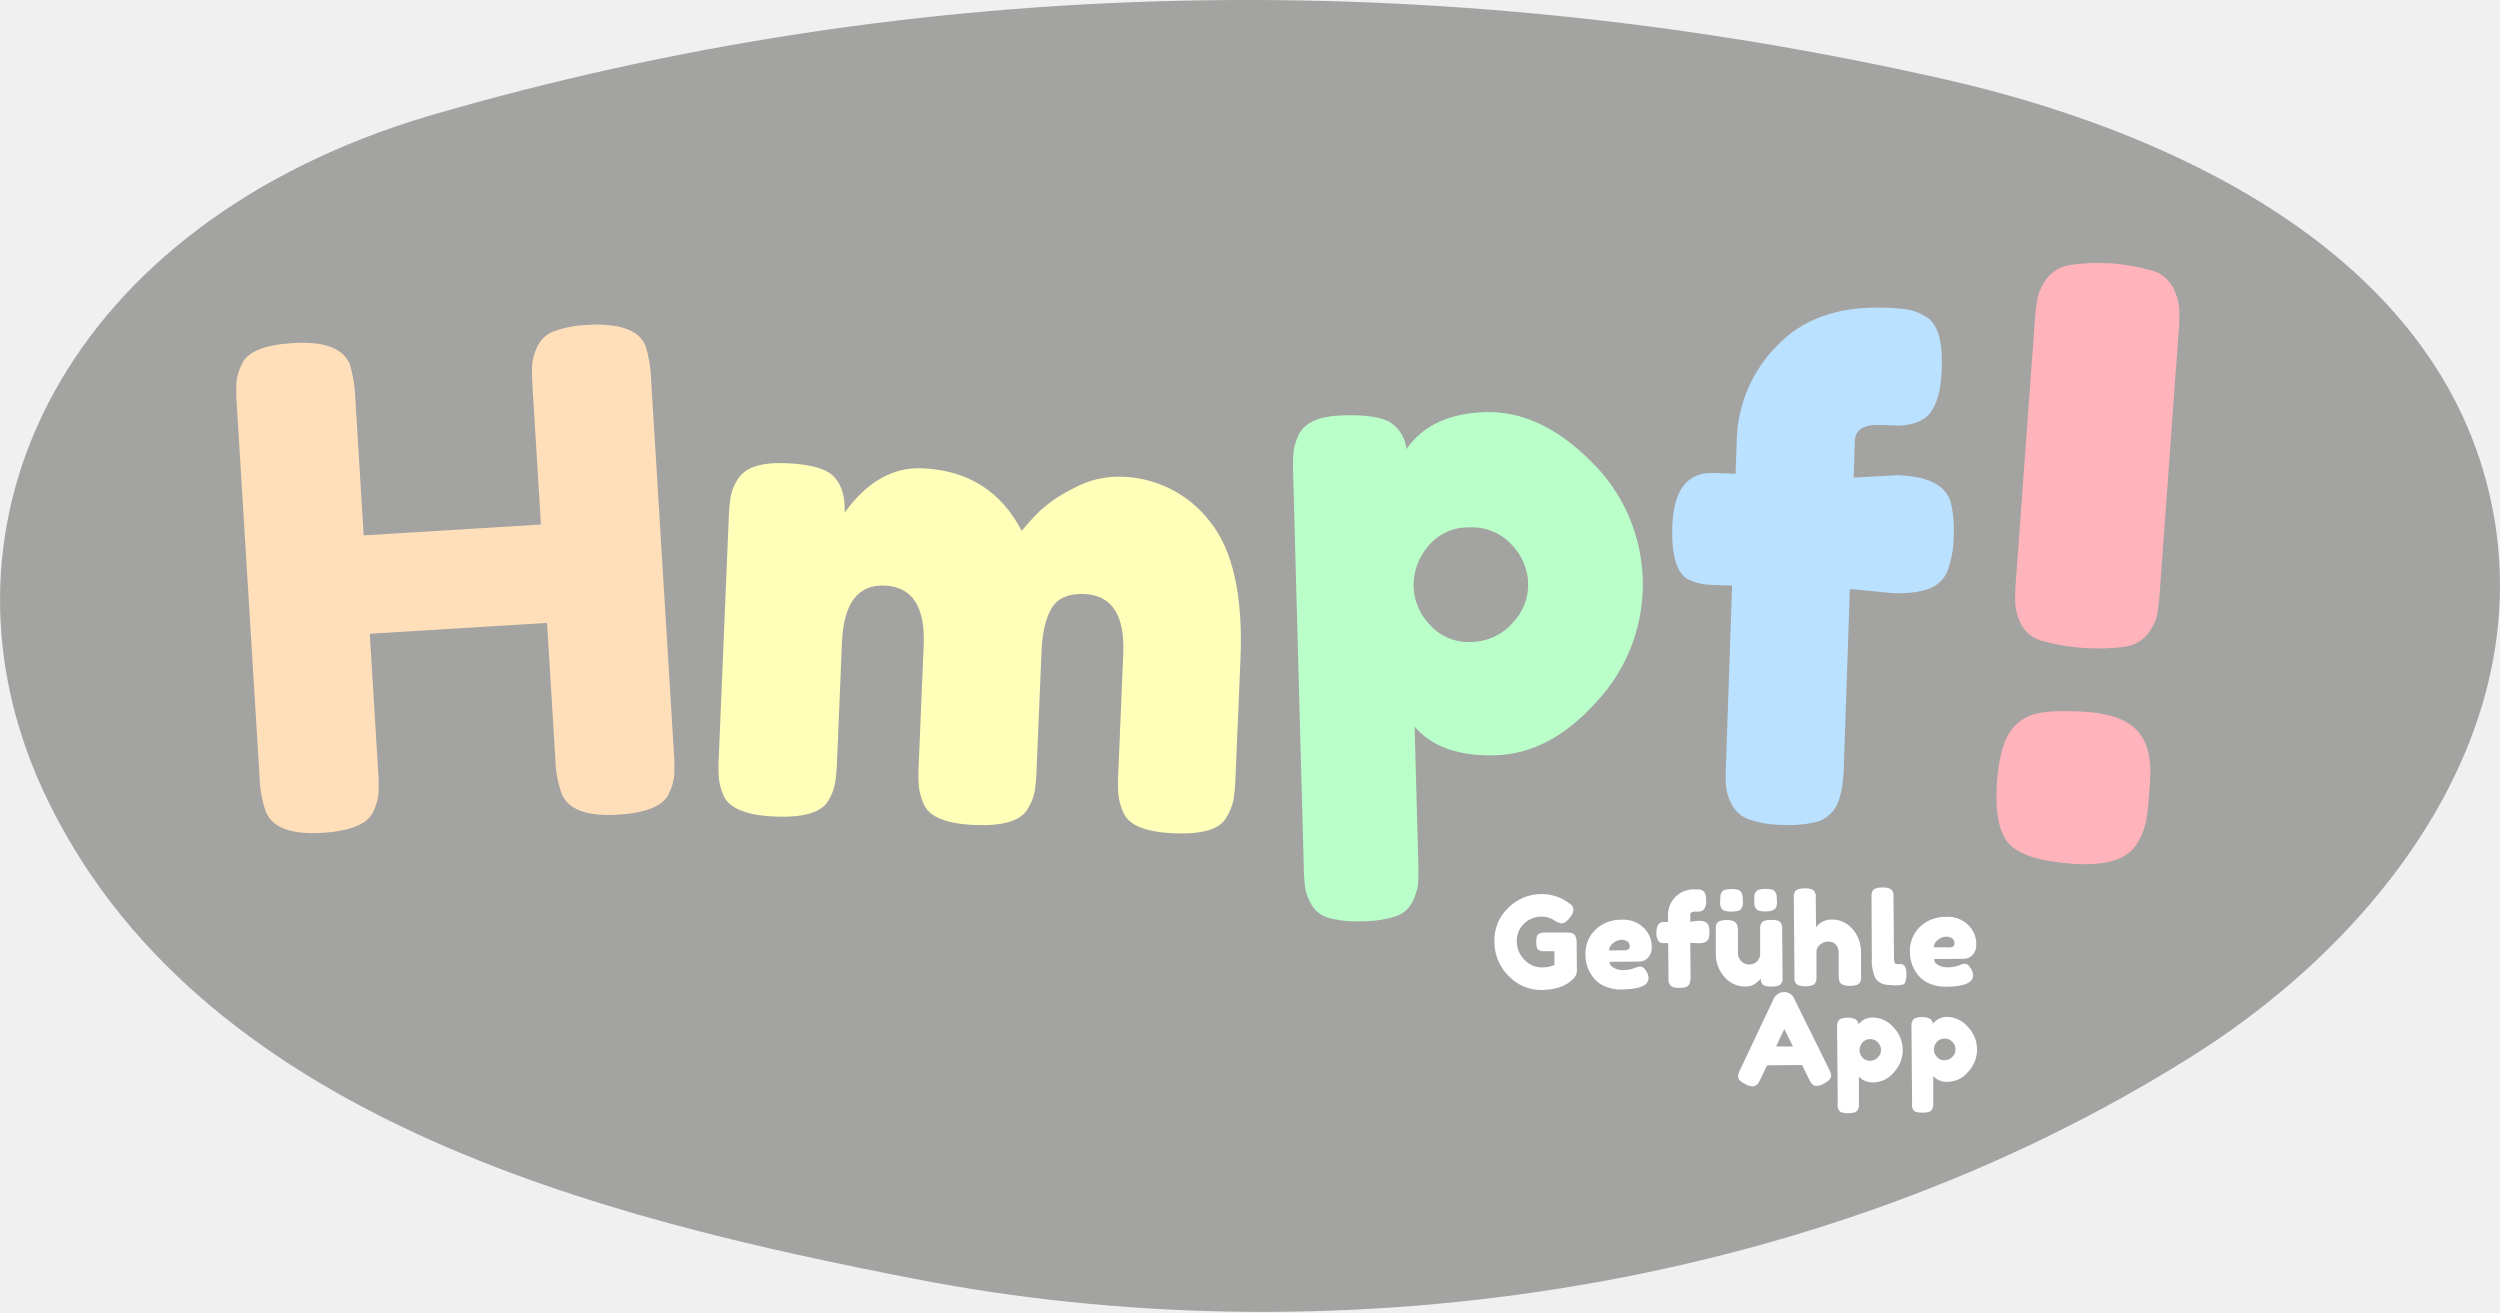
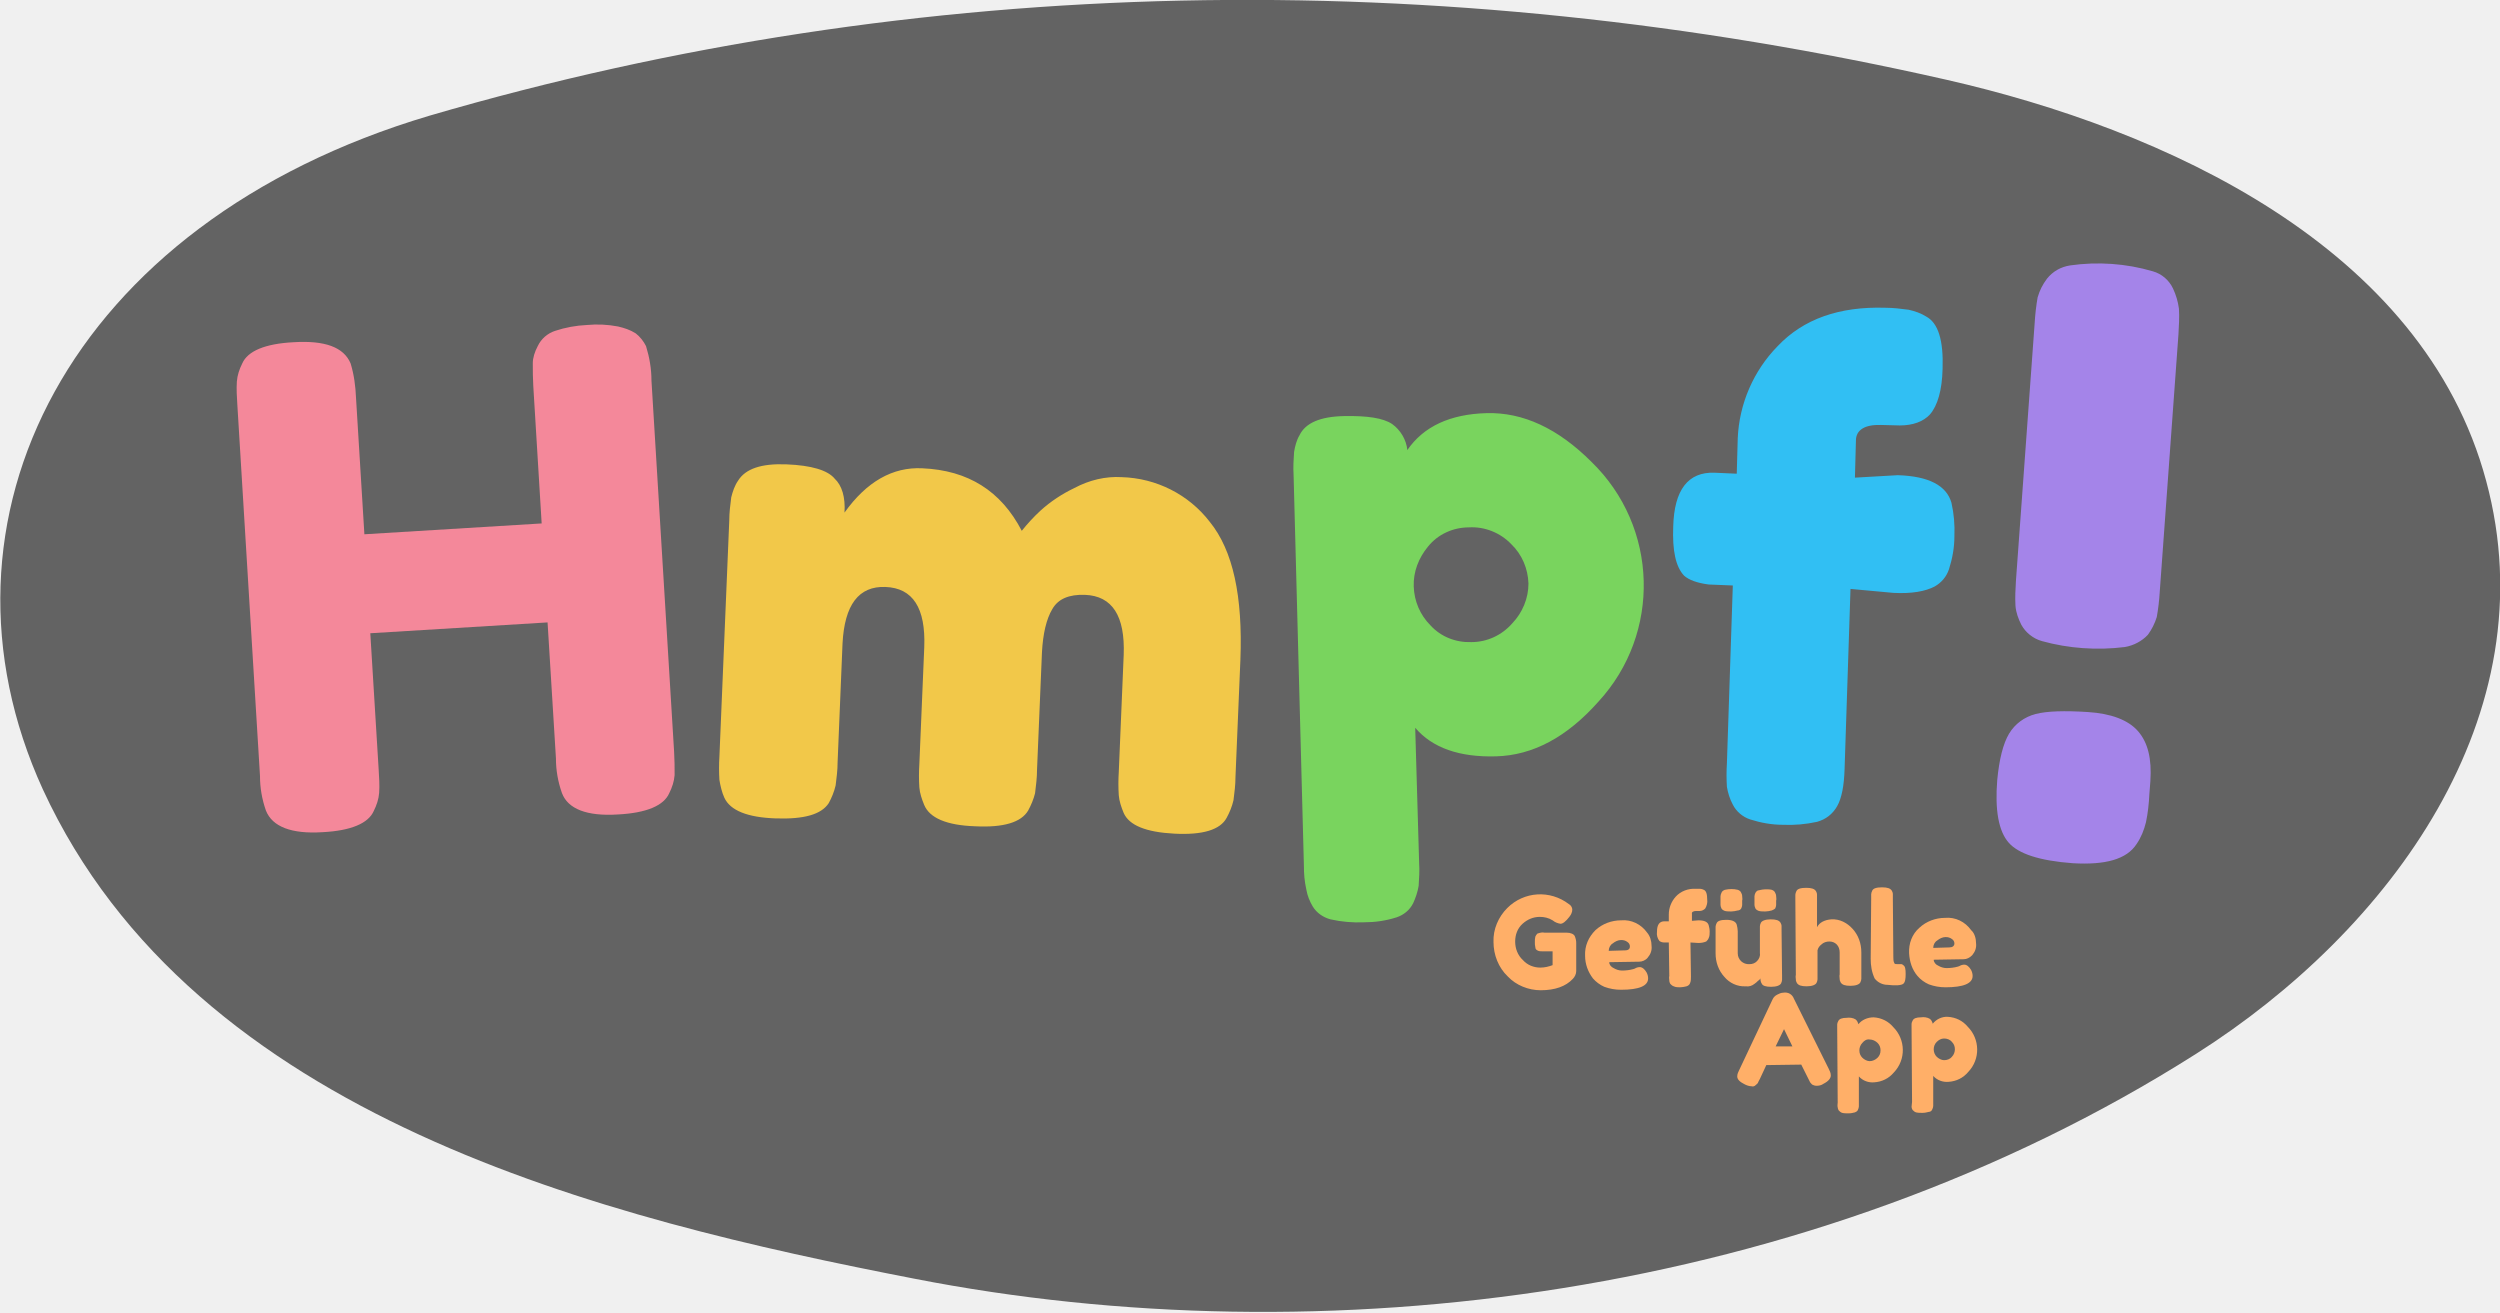
- <svg xmlns="http://www.w3.org/2000/svg" viewBox="0 0 507.74 266.48">
-   <defs>
-     <style>.a{fill:#a3a3a2;}.b{fill:#fff;}.c{fill:#ffdfba;}.d{fill:#ffffba;}.e{fill:#baffc9;}.f{fill:#bae1ff;}.g{fill:#ffb3ba;}</style>
-   </defs>
-   <path class="a" d="M446,214c-78.65,49.88-177.79,61.82-260.23,45.73C122.88,247.51,39.46,227.18,8.65,160.33c-25-54.67,5.16-115,78.47-136.8C186.73-5.56,292-7.29,395.29,16.18c43.92,10,96.83,33.68,109.63,81.48C517.66,145.22,485.37,189,446,214Z" />
-   <path class="b" d="M313.71,189.38l4.53,0c.93,0,1.5.26,1.7.7a3.07,3.07,0,0,1,.27,1.44l.05,5.67a2.2,2.2,0,0,1-.71,1.57c-1.42,1.51-3.58,2.27-6.46,2.3a9,9,0,0,1-6.69-2.84,9.62,9.62,0,0,1-2.89-7,9,9,0,0,1,2.82-6.85,9.52,9.52,0,0,1,6.77-2.8,9.39,9.39,0,0,1,5.76,2,1.42,1.42,0,0,1,.7,1.14,2.64,2.64,0,0,1-.57,1.46c-.67.91-1.27,1.37-1.82,1.37a3.39,3.39,0,0,1-1.58-.69,4.61,4.61,0,0,0-2.58-.69,5,5,0,0,0-3.46,1.41,4.67,4.67,0,0,0-1.49,3.62,5.21,5.21,0,0,0,1.58,3.77,4.77,4.77,0,0,0,3.51,1.52,6.66,6.66,0,0,0,2.55-.48l0-2.81-2,0a2.21,2.21,0,0,1-1.14-.2.94.94,0,0,1-.44-.6,4.31,4.31,0,0,1-.11-1.08,4.06,4.06,0,0,1,.11-1.09.8.8,0,0,1,.42-.57A2.66,2.66,0,0,1,313.71,189.38Z" />
-   <path class="b" d="M335.46,192.17a3.1,3.1,0,0,1-.76,2.34,2.44,2.44,0,0,1-1.73.78l-6.1.05a1.4,1.4,0,0,0,.86,1.2,3.46,3.46,0,0,0,1.7.48,7.1,7.1,0,0,0,2.34-.33l.28-.11a2.62,2.62,0,0,1,1-.29c.55,0,1,.38,1.42,1.15a2.75,2.75,0,0,1,.35,1.18c0,1.53-1.81,2.3-5.46,2.34a8.27,8.27,0,0,1-3.39-.63,5.7,5.7,0,0,1-2.32-1.72A7.39,7.39,0,0,1,322,194a6.72,6.72,0,0,1,2.05-5.21,7.46,7.46,0,0,1,5.22-2,5.85,5.85,0,0,1,5.27,2.48A5.11,5.11,0,0,1,335.46,192.17ZM330,193c.65,0,1-.28,1-.83a1.17,1.17,0,0,0-.46-.95,2,2,0,0,0-1.29-.35,2.63,2.63,0,0,0-1.65.7,1.87,1.87,0,0,0-.81,1.46Z" />
-   <path class="b" d="M344.92,187q1.79,0,2.1,1a4.52,4.52,0,0,1,.16,1.29,3.77,3.77,0,0,1-.15,1.27,1.22,1.22,0,0,1-.53.69,3.11,3.11,0,0,1-1.56.32l-1.65-.09.06,6.9a3.44,3.44,0,0,1-.23,1.46,1.21,1.21,0,0,1-.75.63,4.48,4.48,0,0,1-1.29.17,4,4,0,0,1-1.28-.16,1.22,1.22,0,0,1-.69-.53,2,2,0,0,1-.25-.68c0-.21,0-.51,0-.9l-.06-6.82h-.93a1.59,1.59,0,0,1-.95-.3,2.66,2.66,0,0,1-.51-1.87q0-2.11,1.5-2.13h.85v-1.37a5.28,5.28,0,0,1,1.39-3.6,5.13,5.13,0,0,1,4.08-1.64c.39,0,.69,0,.88,0a1.9,1.9,0,0,1,.69.24c.46.22.7.88.71,2a2.8,2.8,0,0,1-.42,1.78,1.59,1.59,0,0,1-1.13.48h-.72c-.64,0-.95.23-.95.65v1.42Z" />
-   <path class="b" d="M354.55,200.36a5.46,5.46,0,0,1-4.32-1.94,7,7,0,0,1-1.76-4.78l0-4.5a5.61,5.61,0,0,1,0-.91,2.28,2.28,0,0,1,.21-.67c.24-.46.9-.7,2-.71s1.91.31,2.12,1a4,4,0,0,1,.17,1.31l0,4.51a2.3,2.3,0,0,0,3.89,1.58,2.16,2.16,0,0,0,.62-1.62l0-4.56c0-.39,0-.69,0-.88a1.9,1.9,0,0,1,.24-.69c.22-.45.88-.68,2-.68s1.75.21,2,.67a2.36,2.36,0,0,1,.23.68c0,.2,0,.5,0,.89l.08,9.11c0,.38,0,.67,0,.86a1.67,1.67,0,0,1-.24.66q-.37.67-2,.69c-1,0-1.69-.19-1.93-.6a2.06,2.06,0,0,1-.27-1.06,2.54,2.54,0,0,1-.46.52,5.45,5.45,0,0,1-.69.57A3.41,3.41,0,0,1,354.55,200.36ZM352.94,185a5.66,5.66,0,0,1-2.63,0,1.13,1.13,0,0,1-.7-.55,2.09,2.09,0,0,1-.25-.69,7.11,7.11,0,0,1,0-.93,7.82,7.82,0,0,1,.05-.9,2.3,2.3,0,0,1,.22-.66,1.12,1.12,0,0,1,.69-.55,4.78,4.78,0,0,1,1.33-.16,4.32,4.32,0,0,1,1.31.14,1.1,1.1,0,0,1,.7.55,2.16,2.16,0,0,1,.25.69,8.49,8.49,0,0,1,.05.9,6.69,6.69,0,0,1,0,.9,2.06,2.06,0,0,1-.23.69A1.11,1.11,0,0,1,352.94,185Zm6.95-.06a4.27,4.27,0,0,1-1.32.17,4.39,4.39,0,0,1-1.32-.14,1.16,1.16,0,0,1-.7-.55,2.67,2.67,0,0,1-.25-.69c0-.2,0-.51,0-.92a5.73,5.73,0,0,1,0-.91,1.76,1.76,0,0,1,.24-.67,1.16,1.16,0,0,1,.7-.54,4.7,4.7,0,0,1,1.32-.16,4.39,4.39,0,0,1,1.32.14,1.13,1.13,0,0,1,.7.55,2.25,2.25,0,0,1,.25.69,8.49,8.49,0,0,1,.05.9,6.59,6.59,0,0,1,0,.9,2.06,2.06,0,0,1-.23.69A1.11,1.11,0,0,1,359.89,184.89Z" />
-   <path class="b" d="M371.92,186.75a5.42,5.42,0,0,1,4.3,1.92,7,7,0,0,1,1.75,4.77l0,4.53c0,.4,0,.69,0,.89a2.33,2.33,0,0,1-.24.68q-.33.68-2,.69c-1,0-1.7-.21-2-.65a2.12,2.12,0,0,1-.25-.7,8.77,8.77,0,0,1-.05-.92l0-4.51a2.23,2.23,0,0,0-.61-1.64,2.07,2.07,0,0,0-1.51-.58,2.54,2.54,0,0,0-1.6.57,2,2,0,0,0-.79,1.25l0,5c0,.39,0,.69,0,.89a1.92,1.92,0,0,1-.24.68q-.33.67-2,.69c-1.08,0-1.74-.22-2-.68a2.67,2.67,0,0,1-.23-.67,8.8,8.8,0,0,1,0-.9l-.13-15.39a5.51,5.51,0,0,1,0-.89,1.93,1.93,0,0,1,.21-.66c.24-.46.9-.7,2-.71s1.74.22,2,.68a2.38,2.38,0,0,1,.25.68,8.89,8.89,0,0,1,0,.89l.05,5.68A3.82,3.82,0,0,1,371.92,186.75Z" />
-   <path class="b" d="M380.1,182.51c0-.39,0-.69,0-.89a2.47,2.47,0,0,1,.21-.68c.24-.47.91-.7,2-.71s1.71.21,2,.68a2,2,0,0,1,.25.69c0,.2,0,.5,0,.9l.1,11.91a2.64,2.64,0,0,0,.17,1.17c.1.17.33.25.68.24a3.71,3.71,0,0,1,.71,0,1.15,1.15,0,0,1,.44.21c.34.22.52.83.53,1.82s-.16,1.75-.5,2-1.5.37-3.19.18a3.21,3.21,0,0,1-2.58-1.29,8.47,8.47,0,0,1-.76-4Z" />
-   <path class="b" d="M401.37,191.61a3.13,3.13,0,0,1-.76,2.35,2.43,2.43,0,0,1-1.73.77l-6.1.05a1.42,1.42,0,0,0,.86,1.21,3.32,3.32,0,0,0,1.7.47,7.1,7.1,0,0,0,2.34-.33l.28-.1a2.61,2.61,0,0,1,1-.3c.55,0,1,.38,1.43,1.15a2.9,2.9,0,0,1,.34,1.18q0,2.3-5.46,2.34a8.27,8.27,0,0,1-3.39-.63,5.7,5.7,0,0,1-2.32-1.72,7.39,7.39,0,0,1-1.66-4.64,6.7,6.7,0,0,1,2.05-5.2,7.42,7.42,0,0,1,5.22-2,5.83,5.83,0,0,1,5.27,2.48A5.05,5.05,0,0,1,401.37,191.61Zm-5.42.8c.65,0,1-.28,1-.83a1.17,1.17,0,0,0-.46-1,2,2,0,0,0-1.29-.34,2.56,2.56,0,0,0-1.65.69,1.89,1.89,0,0,0-.81,1.46Z" />
-   <path class="b" d="M364.38,202.8l7.07,14.3a3.28,3.28,0,0,1,.45,1.31c0,.62-.49,1.18-1.48,1.68a3.29,3.29,0,0,1-1.37.45,1.35,1.35,0,0,1-.83-.22,1.41,1.41,0,0,1-.46-.49c-.1-.17-.23-.42-.41-.76L366,216.3l-7.13.06-1.31,2.79c-.17.34-.3.59-.4.75a1.83,1.83,0,0,1-.46.48,1.31,1.31,0,0,1-.82.25,3.43,3.43,0,0,1-1.38-.43c-1-.47-1.5-1-1.5-1.63a3.18,3.18,0,0,1,.42-1.32l6.83-14.44a2.35,2.35,0,0,1,2.07-1.33A2.17,2.17,0,0,1,364.38,202.8Zm-2,6.19-1.67,3.54,3.43,0Z" />
-   <path class="b" d="M373.24,223.93l-.13-15q0-.59,0-.87a2.27,2.27,0,0,1,.22-.65c.23-.46.81-.7,1.72-.71a3.43,3.43,0,0,1,1.84.33,1.38,1.38,0,0,1,.56,1,3.56,3.56,0,0,1,3.07-1.37,5.51,5.51,0,0,1,4,1.95,6.59,6.59,0,0,1,.09,9.21,5.41,5.41,0,0,1-4,2,3.71,3.71,0,0,1-3.07-1.16l0,5.2q0,.58,0,.87a1.93,1.93,0,0,1-.23.66,1.08,1.08,0,0,1-.65.54,4.2,4.2,0,0,1-1.26.16,4,4,0,0,1-1.27-.14,1.1,1.1,0,0,1-.68-.51,1.78,1.78,0,0,1-.23-.64A6,6,0,0,1,373.24,223.93Zm5-12.16a2.23,2.23,0,0,0,0,3,2,2,0,0,0,1.55.67,2.15,2.15,0,0,0,1.59-.68,2.12,2.12,0,0,0,.65-1.53,2.23,2.23,0,0,0-.64-1.52,2,2,0,0,0-1.61-.67A2,2,0,0,0,378.23,211.77Z" />
-   <path class="b" d="M388.34,223.8l-.13-15q0-.59,0-.87a2.37,2.37,0,0,1,.22-.65c.23-.46.81-.7,1.72-.71a3.43,3.43,0,0,1,1.84.34,1.36,1.36,0,0,1,.56,1,3.57,3.57,0,0,1,3.06-1.37,5.51,5.51,0,0,1,4,1.95,6.6,6.6,0,0,1,.09,9.22,5.43,5.43,0,0,1-4,2,3.68,3.68,0,0,1-3.07-1.16l0,5.2c0,.4,0,.69,0,.88a2.27,2.27,0,0,1-.23.66,1.1,1.1,0,0,1-.65.53,4.2,4.2,0,0,1-1.26.16,4,4,0,0,1-1.27-.14,1.1,1.1,0,0,1-.68-.51,1.78,1.78,0,0,1-.23-.64A6,6,0,0,1,388.34,223.8Zm5-12.16a2.32,2.32,0,0,0-.58,1.52,2.23,2.23,0,0,0,.62,1.5,1.93,1.93,0,0,0,1.55.67,2.12,2.12,0,0,0,1.59-.68,2.07,2.07,0,0,0,.64-1.52,2.18,2.18,0,0,0-.63-1.53,2.08,2.08,0,0,0-1.61-.67A2,2,0,0,0,393.33,211.64Z" />
-   <path class="c" d="M109.17,70.3a6,6,0,0,1,3.5-3.08A21.93,21.93,0,0,1,119.14,66a23.5,23.5,0,0,1,6.3.29,10.88,10.88,0,0,1,3.63,1.42,6.1,6.1,0,0,1,2.07,2.6,26.91,26.91,0,0,1,1.11,7l4.61,75.45a39.31,39.31,0,0,1,.08,4.7,10.87,10.87,0,0,1-1.07,3.68q-1.68,3.78-10.38,4.32c-6.34.38-10.16-1.06-11.45-4.35a22.62,22.62,0,0,1-1.25-7l-1.69-27.6-36,2.2,1.69,27.73a40,40,0,0,1,.09,4.71,11.11,11.11,0,0,1-1.07,3.68q-1.7,3.78-10.38,4.32-9.52.57-11.46-4.35a22.92,22.92,0,0,1-1.25-7L48.1,82.35a39.79,39.79,0,0,1-.09-4.7A10.92,10.92,0,0,1,49.09,74q1.66-3.8,10.37-4.32Q69,69.07,71.06,74a27.8,27.8,0,0,1,1.11,7l1.69,27.73,36-2.2-1.7-27.87a41.59,41.59,0,0,1-.08-4.7A10.87,10.87,0,0,1,109.17,70.3Z" />
-   <path class="d" d="M171.54,104.11q6.79-9.39,15.78-9,13.88.59,20.18,12.71a47.36,47.36,0,0,1,3.79-4.14,29.7,29.7,0,0,1,6.94-4.61,18.9,18.9,0,0,1,9.64-2.25,23.3,23.3,0,0,1,17.88,9.13q7,8.69,6.18,28l-1,23.82a39.5,39.5,0,0,1-.41,4.68,10.93,10.93,0,0,1-1.44,3.55q-1.92,3.6-10.63,3.24T228.13,165a12.73,12.73,0,0,1-1-3.65,39.84,39.84,0,0,1,0-4.7l1-23.82q.51-11.84-7.93-12.19-4.77-.19-6.6,2.86t-2.07,8.77l-1,23.81a38.84,38.84,0,0,1-.4,4.76,11.09,11.09,0,0,1-1.44,3.48q-2.07,3.6-10.77,3.23t-10.32-4.26a12.36,12.36,0,0,1-1-3.65,37.32,37.32,0,0,1,0-4.7l1-23.82q.51-11.84-7.93-12.19-8.17-.34-8.67,11.49l-1,24.09a39.29,39.29,0,0,1-.41,4.68,11,11,0,0,1-1.44,3.56q-2.19,3.45-10.76,3.09T147,161.69a12.79,12.79,0,0,1-1-3.59,38.09,38.09,0,0,1,0-4.77l2-47.89a39.72,39.72,0,0,1,.41-4.69,9.64,9.64,0,0,1,1.43-3.42q2.2-3.58,9.82-3.26t9.83,2.87C171,98.63,171.67,101,171.54,104.11Z" />
-   <path class="e" d="M264.79,175.85l-2.15-79.51a37,37,0,0,1,.08-4.64,11.22,11.22,0,0,1,1.06-3.43q1.82-3.73,9-3.92t9.79,1.57a7.35,7.35,0,0,1,3.07,5.3q5-7.22,16.08-7.52t21.32,9.91a34.93,34.93,0,0,1,1.38,48.74q-9.58,10.76-20.75,11.05t-16.37-5.82l.75,27.5a38.83,38.83,0,0,1-.08,4.63,11.29,11.29,0,0,1-1.13,3.51,5.77,5.77,0,0,1-3.4,2.88,21.92,21.92,0,0,1-6.65,1,22.73,22.73,0,0,1-6.76-.63,5.82,5.82,0,0,1-3.61-2.63,10.31,10.31,0,0,1-1.32-3.37A39.29,39.29,0,0,1,264.79,175.85ZM290,111a12.15,12.15,0,0,0-2.91,8.12,11.73,11.73,0,0,0,3.41,7.88,10.45,10.45,0,0,0,8.27,3.38,11.35,11.35,0,0,0,8.34-3.77,11.18,11.18,0,0,0,3.26-8.12,11.76,11.76,0,0,0-3.49-8,10.91,10.91,0,0,0-8.61-3.38A10.42,10.42,0,0,0,290,111Z" />
-   <path class="f" d="M385.35,96.51q9.39.31,10.85,5.55a23.27,23.27,0,0,1,.58,6.83,21.2,21.2,0,0,1-1.11,6.71,6.36,6.36,0,0,1-2.92,3.51q-2.91,1.55-8.36,1.35l-8.69-.84-1.24,36.48q-.18,5.18-1.55,7.65a6.46,6.46,0,0,1-4.07,3.2,24.28,24.28,0,0,1-6.9.58,21.13,21.13,0,0,1-6.7-1.11,6.27,6.27,0,0,1-3.51-3,10,10,0,0,1-1.18-3.65,44,44,0,0,1,0-4.77l1.23-36.07-4.9-.17q-3.52-.39-5-1.8c-1.67-1.78-2.41-5.12-2.25-10Q340,95.79,348,96.06l4.49.15.25-7.21a28.11,28.11,0,0,1,8.13-18.74q7.78-8.25,21.93-7.77a39.4,39.4,0,0,1,4.69.37,11,11,0,0,1,3.57,1.41q3.62,1.91,3.31,10.61c-.14,4.35-1,7.46-2.63,9.31q-2,2.11-6.07,2.25l-3.81-.13q-5-.18-5.15,3.23L376.47,97Z" />
-   <path class="g" d="M408,149a8.6,8.6,0,0,1,5.35-4q3.47-.92,10.65-.39t10.17,3.89q3,3.38,2.5,10.14l-.19,2.64a50.73,50.73,0,0,1-.68,5.84,14.87,14.87,0,0,1-1.89,4.43q-3,4.59-13,3.87t-13-4.18q-3-3.45-2.31-12.7Q406.13,152.07,408,149Zm23.51-17.63a43.2,43.2,0,0,1-16.83-1.22,6.72,6.72,0,0,1-4.16-3.29,11.13,11.13,0,0,1-1.21-3.9,38.52,38.52,0,0,1,.12-5.14l3.81-52.33a40.67,40.67,0,0,1,.62-5.18,10.51,10.51,0,0,1,1.85-3.76,7.37,7.37,0,0,1,4.68-2.73A39.5,39.5,0,0,1,437.24,55a6.89,6.89,0,0,1,4.14,3.46,11.78,11.78,0,0,1,1.2,4.07,39.83,39.83,0,0,1-.13,5.21l-3.8,52.33a39.39,39.39,0,0,1-.62,5.1,9.92,9.92,0,0,1-1.84,3.6A7.17,7.17,0,0,1,431.52,131.34Z" />
+ <svg xmlns="http://www.w3.org/2000/svg" version="1.1" id="Ebene_1" x="0px" y="0px" viewBox="0 0 507.7 266.5" style="enable-background:new 0 0 507.7 266.5;" xml:space="preserve">
+   <style type="text/css">
+ 	.st0{fill:#636363;}
+ 	.st1{fill:#FFAF68;}
+ 	.st2{fill:#F4889A;}
+ 	.st3{fill:#F2C849;}
+ 	.st4{fill:#79D45E;}
+ 	.st5{fill:#31BFF3;}
+ 	.st6{fill:#A484E9;}
+ </style>
+   <path class="st0" d="M446,214c-78.6,49.9-177.8,61.8-260.2,45.7c-62.9-12.2-146.3-32.6-177.1-99.4c-25-54.7,5.2-115,78.5-136.8  C186.7-5.6,292-7.3,395.3,16.2c43.9,10,96.8,33.7,109.6,81.5C517.7,145.2,485.4,189,446,214z" />
+   <path class="st1" d="M313.6,189.4h4.5c0.9,0,1.5,0.3,1.7,0.7c0.2,0.5,0.3,0.9,0.3,1.4v5.7c0,0.6-0.3,1.2-0.7,1.6  c-1.4,1.5-3.6,2.3-6.5,2.3c-2.5,0-5-1-6.7-2.8c-1.9-1.8-2.9-4.4-2.9-7c-0.1-2.6,1-5.1,2.8-6.9c3.4-3.4,8.7-3.7,12.5-0.8  c0.4,0.2,0.7,0.7,0.7,1.1c0,0.5-0.2,1-0.6,1.5c-0.7,0.9-1.3,1.4-1.8,1.4c-0.6-0.1-1.1-0.3-1.6-0.7c-0.8-0.5-1.7-0.7-2.6-0.7  c-1.3,0-2.5,0.5-3.5,1.4s-1.5,2.2-1.5,3.6c0,1.4,0.5,2.8,1.6,3.8c0.9,1,2.2,1.5,3.5,1.5c0.9,0,1.7-0.2,2.5-0.5v-2.8h-2  c-0.4,0-0.8,0-1.1-0.2c-0.2-0.1-0.4-0.3-0.4-0.6c-0.1-0.4-0.1-0.7-0.1-1.1c0-0.4,0-0.7,0.1-1.1c0.1-0.2,0.2-0.4,0.4-0.6  C312.8,189.4,313.2,189.3,313.6,189.4z" />
+   <path class="st1" d="M335.4,192.1c0.1,0.9-0.2,1.7-0.8,2.4c-0.4,0.5-1.1,0.8-1.7,0.8l-6.1,0.1c0,0.5,0.4,1,0.9,1.2  c0.5,0.3,1.1,0.5,1.7,0.5c0.8,0,1.6-0.1,2.3-0.3l0.3-0.1c0.3-0.2,0.7-0.3,1-0.3c0.5,0,1,0.4,1.4,1.1c0.2,0.4,0.3,0.8,0.3,1.2  c0,1.5-1.8,2.3-5.5,2.3c-1.2,0-2.3-0.2-3.4-0.6c-0.9-0.4-1.7-1-2.3-1.7c-1-1.3-1.6-2.9-1.6-4.6c-0.1-2,0.7-3.8,2.1-5.2  c1.4-1.3,3.3-2,5.2-2c2.1-0.2,4.1,0.8,5.3,2.5C335.1,190.1,335.4,191.1,335.4,192.1z M330,193c0.7,0,1-0.3,1-0.8  c0-0.4-0.2-0.7-0.5-0.9c-0.4-0.3-0.8-0.4-1.3-0.4c-0.6,0-1.2,0.3-1.7,0.7c-0.5,0.3-0.8,0.9-0.8,1.5L330,193z" />
+   <path class="st1" d="M344.9,186.9c1.2,0,1.9,0.3,2.1,1c0.1,0.4,0.2,0.8,0.2,1.3c0,0.4,0,0.9-0.2,1.3c-0.1,0.3-0.3,0.5-0.5,0.7  c-0.5,0.2-1,0.3-1.6,0.3l-1.6-0.1l0.1,6.9c0,0.5,0,1-0.2,1.4c-0.1,0.3-0.4,0.5-0.7,0.6c-0.4,0.1-0.9,0.2-1.3,0.2s-0.9,0-1.3-0.2  c-0.3-0.1-0.5-0.3-0.7-0.5c-0.1-0.2-0.2-0.4-0.2-0.7s-0.1-0.6,0-0.9l-0.1-6.8H338c-0.4,0-0.7-0.1-1-0.3c-0.4-0.5-0.6-1.2-0.5-1.9  c0-1.4,0.5-2.1,1.5-2.1h0.9v-1.4c0-1.3,0.5-2.6,1.4-3.6c1-1.1,2.5-1.7,4.1-1.6c0.3,0,0.6,0,0.9,0c0.2,0,0.5,0.1,0.7,0.2  c0.5,0.2,0.7,0.9,0.7,2c0.1,0.6-0.1,1.3-0.4,1.8c-0.3,0.3-0.7,0.5-1.1,0.5h-0.7c-0.6,0-1,0.2-0.9,0.6v1.4L344.9,186.9z" />
+   <path class="st1" d="M354.5,200.3c-1.7,0.1-3.3-0.7-4.3-1.9c-1.2-1.3-1.8-3-1.8-4.8v-4.5c0-0.4,0-0.7,0-0.9s0.1-0.5,0.2-0.7  c0.2-0.5,0.9-0.7,2-0.7s1.9,0.3,2.1,1c0.1,0.4,0.2,0.9,0.2,1.3v4.5c0,1.3,1.1,2.3,2.4,2.2c0.6,0,1.1-0.2,1.5-0.6  c0.4-0.4,0.7-1,0.6-1.6V189c0-0.4,0-0.7,0-0.9s0.1-0.5,0.2-0.7c0.2-0.4,0.9-0.7,2-0.7s1.7,0.2,2,0.7c0.1,0.2,0.2,0.4,0.2,0.7  s0,0.6,0,0.9l0.1,9.1c0,0.3,0,0.6,0,0.9c0,0.2-0.1,0.5-0.2,0.7c-0.2,0.4-0.9,0.7-2,0.7s-1.7-0.2-1.9-0.6c-0.2-0.3-0.3-0.7-0.3-1.1  c-0.1,0.2-0.3,0.4-0.5,0.5c-0.2,0.2-0.4,0.4-0.7,0.6C355.8,200.2,355.2,200.4,354.5,200.3z M352.9,184.9c-0.4,0.1-0.9,0.2-1.3,0.2  s-0.9,0-1.3-0.1c-0.3-0.1-0.6-0.3-0.7-0.5s-0.2-0.5-0.2-0.7c0-0.3,0-0.6,0-0.9c0-0.3,0-0.6,0-0.9c0-0.2,0.1-0.5,0.2-0.7  c0.1-0.3,0.4-0.5,0.7-0.6c0.9-0.2,1.8-0.2,2.6,0c0.3,0.1,0.6,0.3,0.7,0.6c0.1,0.2,0.2,0.4,0.2,0.7s0.1,0.6,0,0.9c0,0.4,0,0.7,0,0.9  s-0.1,0.5-0.2,0.7C353.5,184.7,353.2,184.9,352.9,184.9z M359.8,184.9c-0.4,0.1-0.9,0.2-1.3,0.2s-0.9,0-1.3-0.1  c-0.3-0.1-0.6-0.3-0.7-0.5s-0.2-0.5-0.2-0.7c0-0.3,0-0.6,0-0.9c0-0.4,0-0.7,0-0.9s0.1-0.5,0.2-0.7c0.2-0.3,0.4-0.5,0.7-0.5  c0.4-0.1,0.9-0.2,1.3-0.2s0.9,0,1.3,0.1c0.3,0.1,0.6,0.3,0.7,0.6c0.1,0.2,0.2,0.4,0.2,0.7s0.1,0.6,0,0.9c0,0.4,0,0.7,0,0.9  s-0.1,0.5-0.2,0.7C360.4,184.6,360.1,184.8,359.8,184.9L359.8,184.9z" />
+   <path class="st1" d="M371.9,186.7c1.7-0.1,3.2,0.7,4.3,1.9c1.2,1.3,1.8,3,1.8,4.8v4.5c0,0.3,0,0.6,0,0.9c0,0.2-0.1,0.5-0.2,0.7  c-0.2,0.4-0.9,0.7-2,0.7s-1.7-0.2-2-0.7c-0.1-0.2-0.2-0.4-0.2-0.7s-0.1-0.6,0-0.9v-4.5c0-0.6-0.2-1.2-0.6-1.6  c-0.4-0.4-0.9-0.6-1.5-0.6s-1.2,0.2-1.6,0.6c-0.4,0.3-0.7,0.7-0.8,1.2v5c0,0.3,0,0.6,0,0.9c0,0.2-0.1,0.5-0.2,0.7  c-0.2,0.4-0.9,0.7-2,0.7s-1.7-0.2-2-0.7c-0.1-0.2-0.2-0.4-0.2-0.7s-0.1-0.6,0-0.9l-0.1-15.4c0-0.4,0-0.7,0-0.9s0.1-0.5,0.2-0.7  c0.2-0.5,0.9-0.7,2-0.7s1.7,0.2,2,0.7c0.1,0.2,0.2,0.4,0.2,0.7s0,0.6,0,0.9v5.7C369.5,187.3,370.6,186.8,371.9,186.7z" />
+   <path class="st1" d="M380,182.5c0-0.4,0-0.7,0-0.9s0.1-0.5,0.2-0.7c0.2-0.5,0.9-0.7,2-0.7s1.7,0.2,2,0.7c0.1,0.2,0.2,0.4,0.2,0.7  s0,0.6,0,0.9l0.1,11.9c0,0.4,0,0.8,0.2,1.2c0.1,0.2,0.3,0.2,0.7,0.2c0.2,0,0.5,0,0.7,0s0.3,0.1,0.4,0.2c0.4,0.2,0.5,0.8,0.5,1.8  s-0.1,1.7-0.5,2s-1.5,0.4-3.2,0.2c-1,0-2-0.5-2.6-1.3c-0.6-1.3-0.8-2.6-0.8-4L380,182.5z" />
+   <path class="st1" d="M401.3,191.6c0.1,0.9-0.2,1.7-0.8,2.4c-0.5,0.5-1.1,0.8-1.7,0.8l-6.1,0.1c0,0.5,0.4,1,0.9,1.2  c0.5,0.3,1.1,0.5,1.7,0.5c0.8,0,1.6-0.1,2.3-0.3l0.3-0.1c0.3-0.2,0.7-0.3,1-0.3c0.5,0,1,0.4,1.4,1.1c0.2,0.4,0.3,0.8,0.3,1.2  c0,1.5-1.8,2.3-5.5,2.3c-1.2,0-2.3-0.2-3.4-0.6c-0.9-0.4-1.7-1-2.3-1.7c-1.1-1.3-1.6-2.9-1.7-4.6c-0.1-2,0.6-3.9,2.1-5.2  c1.4-1.3,3.3-2,5.2-2c2.1-0.2,4.1,0.8,5.3,2.5C401,189.5,401.3,190.6,401.3,191.6z M395.9,192.4c0.6,0,1-0.3,1-0.8  c0-0.4-0.2-0.7-0.5-0.9c-0.4-0.3-0.8-0.4-1.3-0.4c-0.6,0-1.2,0.3-1.7,0.7c-0.5,0.3-0.8,0.9-0.8,1.5L395.9,192.4z" />
+   <path class="st1" d="M364.3,202.8l7.1,14.3c0.2,0.4,0.4,0.8,0.4,1.3c0,0.6-0.5,1.2-1.5,1.7c-0.4,0.3-0.9,0.4-1.4,0.4  c-0.3,0-0.6-0.1-0.8-0.2c-0.2-0.1-0.3-0.3-0.5-0.5c-0.1-0.2-0.2-0.4-0.4-0.8l-1.4-2.8l-7.1,0.1l-1.3,2.8c-0.2,0.3-0.3,0.6-0.4,0.8  s-0.3,0.3-0.5,0.5s-0.5,0.3-0.8,0.2c-0.5,0-1-0.2-1.4-0.4c-1-0.5-1.5-1-1.5-1.6c0-0.5,0.2-0.9,0.4-1.3l6.8-14.4  c0.2-0.4,0.5-0.7,0.9-0.9s0.8-0.4,1.2-0.4C363.2,201.4,364,202,364.3,202.8z M362.3,209l-1.7,3.5h3.4L362.3,209z" />
+   <path class="st1" d="M373.2,223.9l-0.1-15c0-0.3,0-0.6,0-0.9c0-0.2,0.1-0.4,0.2-0.6c0.2-0.5,0.8-0.7,1.7-0.7c0.6-0.1,1.3,0,1.8,0.3  c0.3,0.2,0.5,0.6,0.6,1c0.7-0.9,1.9-1.4,3.1-1.4c1.6,0.1,3,0.8,4,2c2.5,2.5,2.6,6.6,0.1,9.2c-1,1.2-2.4,1.9-4,2  c-1.1,0.1-2.3-0.3-3.1-1.2v5.2c0,0.3,0,0.6,0,0.9c0,0.2-0.1,0.5-0.2,0.7c-0.1,0.3-0.4,0.4-0.6,0.5c-0.4,0.1-0.8,0.2-1.3,0.2  c-0.4,0-0.9,0-1.3-0.1c-0.3-0.1-0.5-0.3-0.7-0.5c-0.1-0.2-0.2-0.4-0.2-0.6C373.1,224.5,373.2,224.2,373.2,223.9z M378.2,211.8  c-0.4,0.4-0.6,1-0.6,1.5c0,0.6,0.2,1.1,0.6,1.5s1,0.7,1.5,0.7c0.6,0,1.2-0.3,1.6-0.7s0.6-0.9,0.6-1.5s-0.2-1.1-0.6-1.5  s-1-0.7-1.6-0.7C379.1,211,378.6,211.3,378.2,211.8z" />
+   <path class="st1" d="M388.3,223.8l-0.1-15c0-0.3,0-0.6,0-0.9c0-0.2,0.1-0.4,0.2-0.6c0.2-0.5,0.8-0.7,1.7-0.7c0.6-0.1,1.3,0,1.8,0.3  c0.3,0.2,0.5,0.6,0.6,1c0.7-0.9,1.9-1.5,3.1-1.4c1.6,0.1,3,0.8,4,2c2.5,2.5,2.6,6.6,0.1,9.2c-1,1.2-2.4,1.9-4,2  c-1.1,0.1-2.3-0.3-3.1-1.2v5.2c0,0.3,0,0.6,0,0.9c0,0.2-0.1,0.5-0.2,0.7c-0.1,0.3-0.4,0.5-0.7,0.5c-0.4,0.1-0.8,0.2-1.3,0.2  c-0.4,0-0.9,0-1.3-0.1c-0.3-0.1-0.5-0.3-0.7-0.5c-0.1-0.2-0.2-0.4-0.2-0.6C388.2,224.4,388.3,224.1,388.3,223.8z M393.3,211.6  c-0.8,0.8-0.8,2.2,0,3c0.4,0.4,1,0.7,1.5,0.7c0.6,0,1.2-0.2,1.6-0.7c0.4-0.4,0.6-1,0.6-1.5c0-0.6-0.2-1.1-0.6-1.5  c-0.4-0.5-1-0.7-1.6-0.7C394.2,210.9,393.7,211.2,393.3,211.6L393.3,211.6z" />
+   <path class="st2" d="M109.2,70.3c0.7-1.5,2-2.6,3.5-3.1c2.1-0.7,4.3-1.1,6.5-1.2c2.1-0.2,4.2-0.1,6.3,0.3c1.3,0.3,2.5,0.7,3.6,1.4  c0.9,0.7,1.6,1.6,2.1,2.6c0.7,2.3,1.1,4.6,1.1,7l4.6,75.4c0.1,1.6,0.1,3.1,0.1,4.7c-0.1,1.3-0.5,2.5-1.1,3.7  c-1.1,2.5-4.6,4-10.4,4.3c-6.3,0.4-10.2-1.1-11.4-4.4c-0.8-2.3-1.2-4.6-1.2-7l-1.7-27.6l-36,2.2l1.7,27.7c0.1,1.6,0.2,3.1,0.1,4.7  c-0.1,1.3-0.5,2.5-1.1,3.7c-1.1,2.5-4.6,4-10.4,4.3c-6.3,0.4-10.2-1.1-11.5-4.4c-0.8-2.3-1.2-4.6-1.2-7l-4.6-75.4  c-0.1-1.6-0.2-3.1-0.1-4.7c0.1-1.3,0.5-2.5,1.1-3.7c1.1-2.5,4.6-4,10.4-4.3c6.4-0.4,10.2,1,11.6,4.3c0.7,2.3,1,4.6,1.1,7l1.7,27.7  l36-2.2l-1.7-27.9c-0.1-1.6-0.1-3.1-0.1-4.7C108.2,72.7,108.6,71.4,109.2,70.3z" />
+   <path class="st3" d="M171.5,104.1c4.5-6.3,9.8-9.3,15.8-9c9.3,0.4,16,4.6,20.2,12.7c1.2-1.5,2.4-2.8,3.8-4.1  c2.1-1.9,4.4-3.4,6.9-4.6c3-1.6,6.3-2.4,9.6-2.2c7,0.2,13.6,3.5,17.9,9.1c4.7,5.8,6.7,15.1,6.2,28l-1,23.8c0,1.6-0.2,3.1-0.4,4.7  c-0.3,1.3-0.8,2.5-1.4,3.6c-1.3,2.4-4.8,3.5-10.6,3.2s-9.2-1.7-10.3-4.2c-0.5-1.2-0.9-2.4-1-3.6c-0.1-1.6-0.1-3.1,0-4.7l1-23.8  c0.3-7.9-2.3-12-7.9-12.2c-3.2-0.1-5.4,0.8-6.6,2.9c-1.2,2-1.9,5-2.1,8.8l-1,23.8c0,1.6-0.2,3.2-0.4,4.8c-0.3,1.2-0.8,2.4-1.4,3.5  c-1.4,2.4-5,3.5-10.8,3.2c-5.8-0.2-9.2-1.7-10.3-4.3c-0.5-1.2-0.9-2.4-1-3.6c-0.1-1.6-0.1-3.1,0-4.7l1-23.8c0.3-7.9-2.3-12-7.9-12.2  c-5.4-0.2-8.3,3.6-8.7,11.5l-1,24.1c0,1.6-0.2,3.1-0.4,4.7c-0.3,1.3-0.8,2.5-1.4,3.6c-1.5,2.3-5,3.3-10.8,3.1  c-5.7-0.2-9.2-1.6-10.4-4.2c-0.5-1.1-0.8-2.4-1-3.6c-0.1-1.6-0.1-3.2,0-4.8l2-47.9c0-1.6,0.2-3.1,0.4-4.7c0.3-1.2,0.7-2.4,1.4-3.4  c1.5-2.4,4.7-3.5,9.8-3.3s8.4,1.2,9.8,2.9C171,98.6,171.7,101,171.5,104.1z" />
+   <path class="st4" d="M264.8,175.9l-2.1-79.5c-0.1-1.5,0-3.1,0.1-4.6c0.2-1.2,0.5-2.4,1.1-3.4c1.2-2.5,4.2-3.8,9-3.9s8,0.4,9.8,1.6  c1.7,1.2,2.9,3.2,3.1,5.3c3.3-4.8,8.7-7.3,16.1-7.5s14.5,3.1,21.3,9.9c13.6,13.2,14.2,34.8,1.4,48.7c-6.4,7.2-13.3,10.9-20.8,11.1  c-7.4,0.2-12.9-1.7-16.4-5.8l0.8,27.5c0.1,1.5,0,3.1-0.1,4.6c-0.2,1.2-0.6,2.4-1.1,3.5c-0.7,1.4-1.9,2.4-3.4,2.9  c-2.2,0.7-4.4,1-6.6,1c-2.3,0.1-4.6-0.1-6.8-0.6c-1.5-0.4-2.8-1.3-3.6-2.6c-0.6-1-1.1-2.2-1.3-3.4  C264.9,178.9,264.8,177.4,264.8,175.9z M290,111c-1.9,2.3-3,5.1-2.9,8.1s1.3,5.8,3.4,7.9c2.1,2.3,5.1,3.5,8.3,3.4  c3.2,0,6.2-1.4,8.3-3.8c2.1-2.2,3.3-5.1,3.3-8.1c-0.1-3-1.3-5.9-3.5-8c-2.2-2.3-5.4-3.6-8.6-3.4C295.1,107.1,292,108.5,290,111z" />
+   <path class="st5" d="M385.4,96.5c6.3,0.2,9.9,2.1,10.9,5.6c0.5,2.2,0.7,4.5,0.6,6.8c0,2.3-0.4,4.5-1.1,6.7c-0.5,1.5-1.5,2.7-2.9,3.5  c-1.9,1-4.7,1.5-8.4,1.3l-8.7-0.8l-1.2,36.5c-0.1,3.5-0.6,6-1.5,7.6s-2.3,2.7-4.1,3.2c-2.3,0.5-4.6,0.7-6.9,0.6  c-2.3,0-4.5-0.4-6.7-1.1c-1.5-0.5-2.8-1.6-3.5-3c-0.6-1.1-1-2.4-1.2-3.6c-0.1-1.6-0.1-3.2,0-4.8l1.2-36.1l-4.9-0.2  c-2.3-0.3-4-0.9-5-1.8c-1.7-1.8-2.4-5.1-2.2-10c0.2-7.4,3-11.1,8.4-10.9l4.5,0.2l0.2-7.2c0.3-7,3.2-13.7,8.1-18.7  c5.2-5.5,12.5-8.1,21.9-7.8c1.6,0,3.1,0.2,4.7,0.4c1.3,0.3,2.5,0.7,3.6,1.4c2.4,1.3,3.5,4.8,3.3,10.6c-0.1,4.3-1,7.5-2.6,9.3  c-1.3,1.4-3.4,2.2-6.1,2.2l-3.8-0.1c-3.3-0.1-5.1,1-5.1,3.2l-0.2,7.5L385.4,96.5z" />
+   <path class="st6" d="M408,149c1.2-2,3.1-3.4,5.4-4s5.9-0.7,10.6-0.4s8.2,1.6,10.2,3.9c2,2.3,2.8,5.6,2.5,10.1l-0.2,2.6  c-0.1,2-0.3,3.9-0.7,5.8c-0.4,1.6-1,3.1-1.9,4.4c-2,3.1-6.3,4.3-13,3.9c-6.7-0.5-11-1.9-13-4.2s-2.8-6.5-2.3-12.7  C406,154.2,406.8,151,408,149z M431.5,131.4c-5.6,0.7-11.4,0.3-16.8-1.2c-1.8-0.5-3.3-1.7-4.2-3.3c-0.6-1.2-1.1-2.5-1.2-3.9  c-0.1-1.7,0-3.4,0.1-5.1l3.8-52.3c0.1-1.7,0.3-3.5,0.6-5.2c0.4-1.4,1-2.6,1.9-3.8c1.2-1.5,2.8-2.4,4.7-2.7  c5.6-0.8,11.4-0.4,16.8,1.2c1.8,0.5,3.3,1.8,4.1,3.5c0.6,1.3,1,2.6,1.2,4.1c0.1,1.7,0,3.5-0.1,5.2l-3.8,52.3  c-0.1,1.7-0.3,3.4-0.6,5.1c-0.4,1.3-1,2.5-1.8,3.6C435,130.2,433.3,131.1,431.5,131.4L431.5,131.4z" />
</svg>
